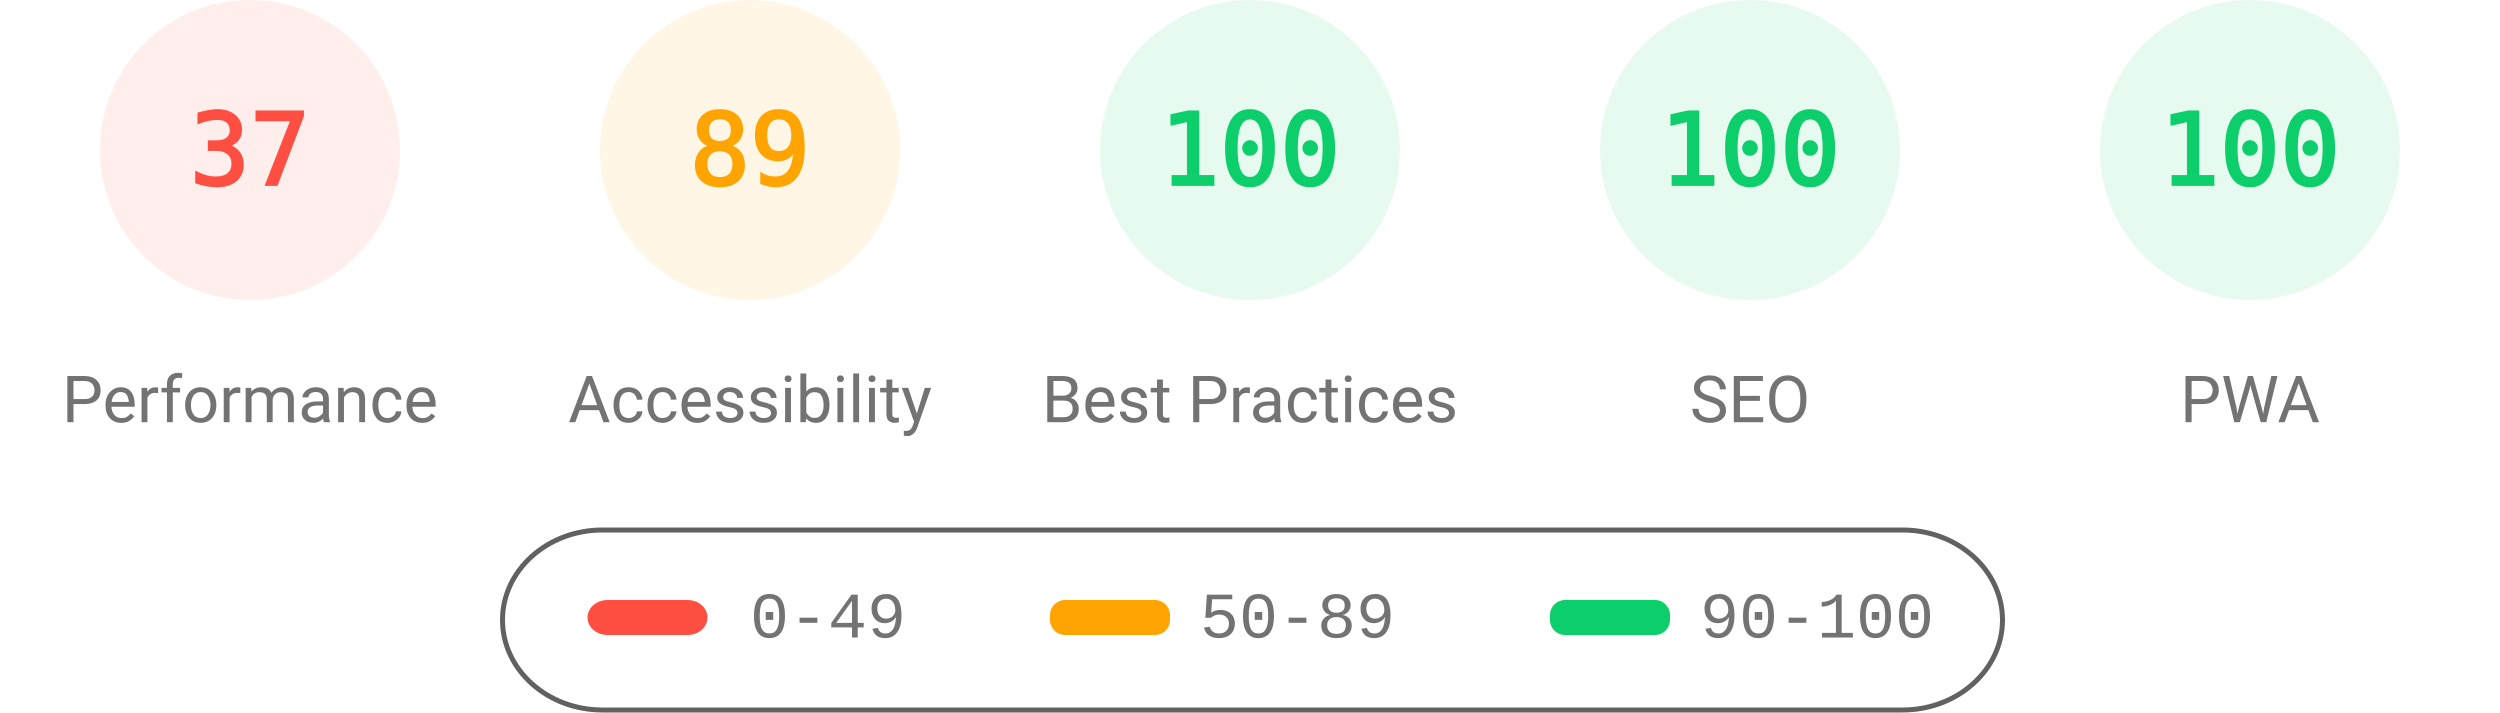
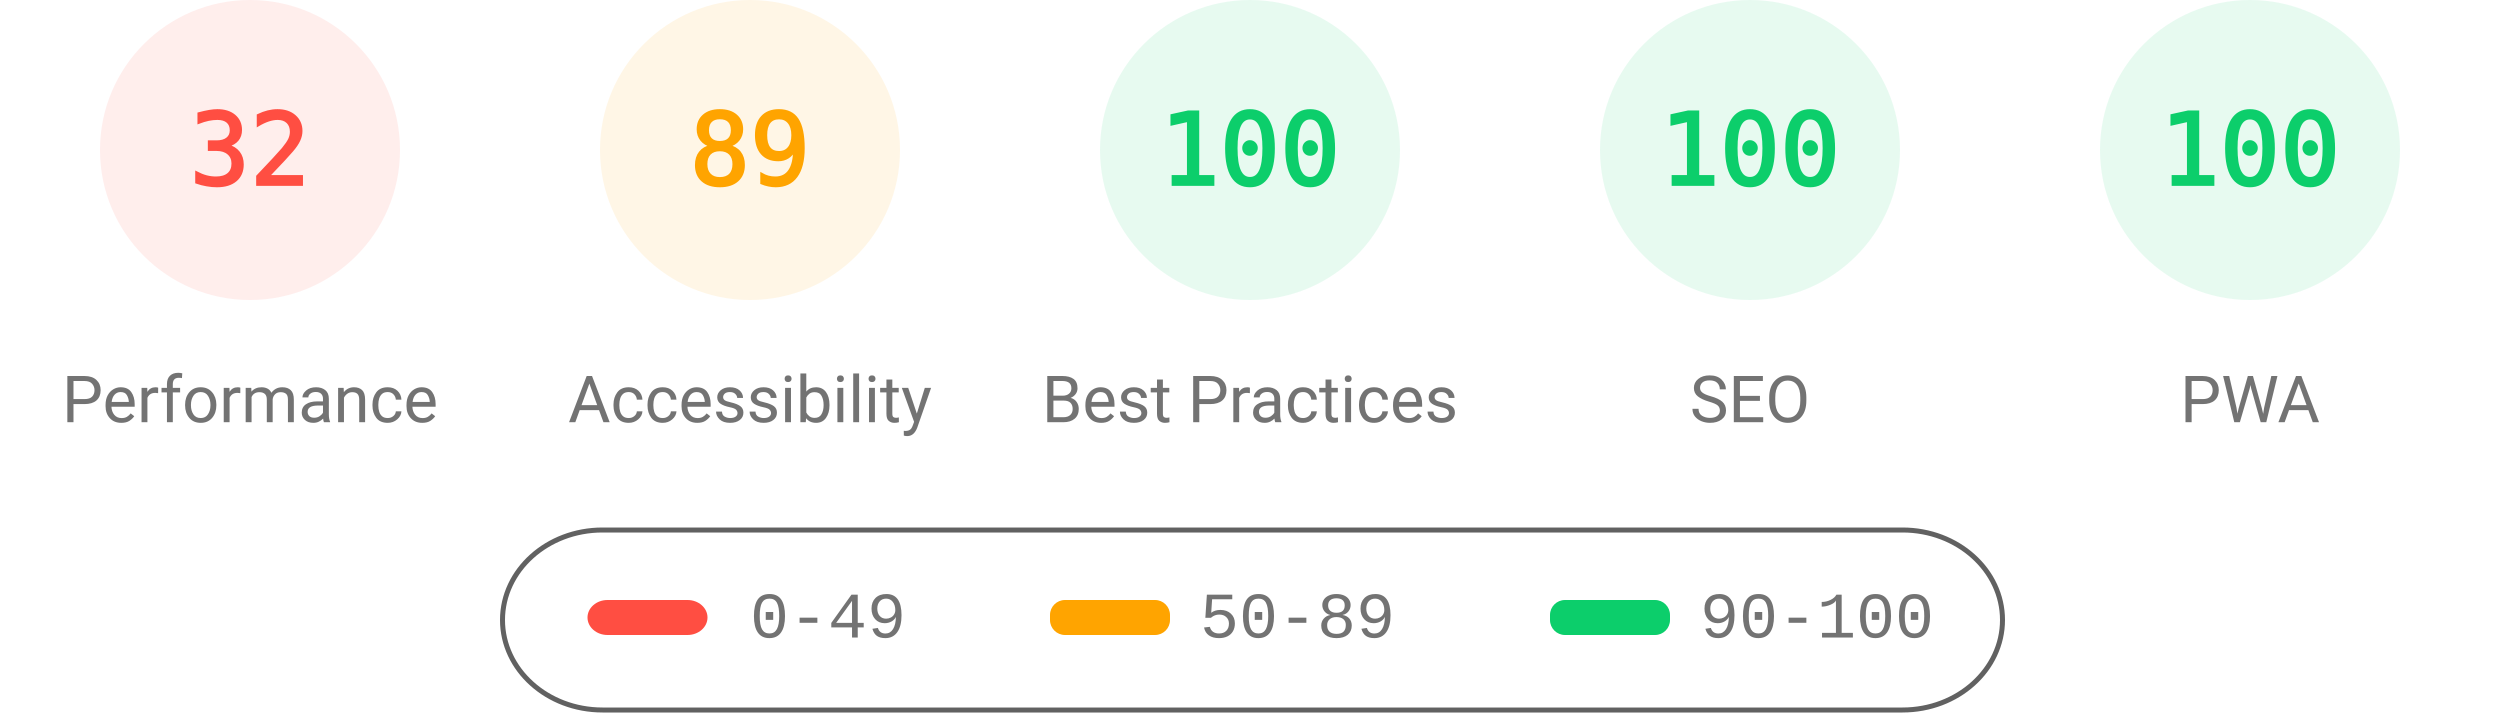
<svg xmlns="http://www.w3.org/2000/svg" fill="none" width="1000" height="285">
  <style>.gauge-base{opacity:.1}.gauge-arc{fill:none;animation-delay:250ms;stroke-linecap:round;transform:rotate(-90deg);transform-origin:100px 60px;animation:load-gauge 1s ease forwards}.guage-text{font-size:40px;font-family:monospace;text-align:center}.guage-red{color:#ff4e42;fill:#ff4e42;stroke:#ff4e42}.guage-orange{color:#ffa400;fill:#ffa400;stroke:#ffa400}.guage-green{color:#0cce6b;fill:#0cce6b;stroke:#0cce6b}.guage-undefined{color:#5c5c5c;fill:#5c5c5c;stroke:#5c5c5c}.guage-title{color:#737373;fill:#737373;stroke:none;font-size:26px;line-height:26px;font-family:Roboto,Halvetica,Arial,sans-serif}@keyframes load-gauge{from{stroke-dasharray:0 352.858}}</style>
  <svg class="guage-div guage-perf guage-red" viewBox="0 0 200 200" width="200" height="200">
    <circle class="gauge-base" r="56" cx="100" cy="60" stroke-width="8" />
-     <circle class="gauge-arc guage-arc-1" r="56" cx="100" cy="60" stroke-width="8" style="stroke-dasharray:130.187,351.858" />
-     <text class="guage-text" x="100" y="60" alignment-baseline="central" dominant-baseline="central" text-anchor="middle">37</text>
+     <circle class="gauge-arc guage-arc-1" r="56" cx="100" cy="60" stroke-width="8" style="stroke-dasharray:112.595,351.858" />
+     <text class="guage-text" x="100" y="60" alignment-baseline="central" dominant-baseline="central" text-anchor="middle">32</text>
    <text class="guage-title" x="100" y="160" alignment-baseline="central" dominant-baseline="central" text-anchor="middle">Performance</text>
  </svg>
  <svg class="guage-div guage-acc guage-orange" viewBox="0 0 200 200" width="200" height="200" x="200">
    <circle class="gauge-base" r="56" cx="100" cy="60" stroke-width="8" />
    <circle class="gauge-arc guage-arc-2" r="56" cx="100" cy="60" stroke-width="8" style="stroke-dasharray:313.154,351.858" />
    <text class="guage-text" x="100" y="60" alignment-baseline="central" dominant-baseline="central" text-anchor="middle">89</text>
    <text class="guage-title" x="100" y="160" alignment-baseline="central" dominant-baseline="central" text-anchor="middle">Accessibility</text>
  </svg>
  <svg class="guage-div guage-best guage-green" viewBox="0 0 200 200" width="200" height="200" x="400">
    <circle class="gauge-base" r="56" cx="100" cy="60" stroke-width="8" />
    <circle class="gauge-arc guage-arc-3" r="56" cx="100" cy="60" stroke-width="8" style="stroke-dasharray:351.858,351.858" />
    <text class="guage-text" x="100" y="60" alignment-baseline="central" dominant-baseline="central" text-anchor="middle">100</text>
    <text class="guage-title" x="100" y="160" alignment-baseline="central" dominant-baseline="central" text-anchor="middle">Best Practices</text>
  </svg>
  <svg class="guage-div guage-seo guage-green" viewBox="0 0 200 200" width="200" height="200" x="600">
    <circle class="gauge-base" r="56" cx="100" cy="60" stroke-width="8" />
    <circle class="gauge-arc guage-arc-4" r="56" cx="100" cy="60" stroke-width="8" style="stroke-dasharray:351.858,351.858" />
    <text class="guage-text" x="100" y="60" alignment-baseline="central" dominant-baseline="central" text-anchor="middle">100</text>
    <text class="guage-title" x="100" y="160" alignment-baseline="central" dominant-baseline="central" text-anchor="middle">SEO</text>
  </svg>
  <svg class="guage-div guage-pwa guage-green" viewBox="0 0 200 200" width="200" height="200" x="800">
    <circle class="gauge-base" r="56" cx="100" cy="60" stroke-width="8" />
    <circle class="gauge-arc guage-arc-4" r="56" cx="100" cy="60" stroke-width="8" style="stroke-dasharray:351.858,351.858" />
    <text class="guage-text" x="100" y="60" alignment-baseline="central" dominant-baseline="central" text-anchor="middle">100</text>
    <text class="guage-title" x="100" y="160" alignment-baseline="central" dominant-baseline="central" text-anchor="middle">PWA</text>
  </svg>
  <svg width="604" height="76" x="200" y="210">
    <path fill="none" id="canvas_background" d="M-1-1h604v80H-1z" />
    <rect fill-opacity="0" stroke="#616161" stroke-width="2" rx="40" id="svg_2" height="72" width="600" y="2" x="1" fill="#000" />
    <rect stroke="#000" rx="8" id="svg_3" height="14" width="48" y="30" x="35" stroke-opacity="null" stroke-width="0" fill="#ff4e42" />
    <rect stroke="#000" rx="6" id="svg_4" height="14" width="48" y="30" x="220" stroke-opacity="null" stroke-width="0" fill="#ffa400" />
    <rect stroke="#000" rx="6" id="svg_5" height="14" width="48" y="30" x="420" stroke-opacity="null" stroke-width="0" fill="#0cce6b" />
    <text xml:space="preserve" text-anchor="start" font-family="'Courier New', Courier, monospace" font-size="26" id="svg_6" y="45" x="100" stroke-opacity="null" stroke-width="0" stroke="#000" fill="#737373">0-49</text>
    <text xml:space="preserve" text-anchor="start" font-family="'Courier New', Courier, monospace" font-size="26" id="svg_7" y="45" x="280" stroke-opacity="null" stroke-width="0" stroke="#000" fill="#737373">50-89</text>
    <text xml:space="preserve" text-anchor="start" font-family="'Courier New', Courier, monospace" font-size="26" id="svg_8" y="45" x="480" stroke-opacity="null" stroke-width="0" stroke="#000" fill="#737373">90-100</text>
  </svg>
</svg>
